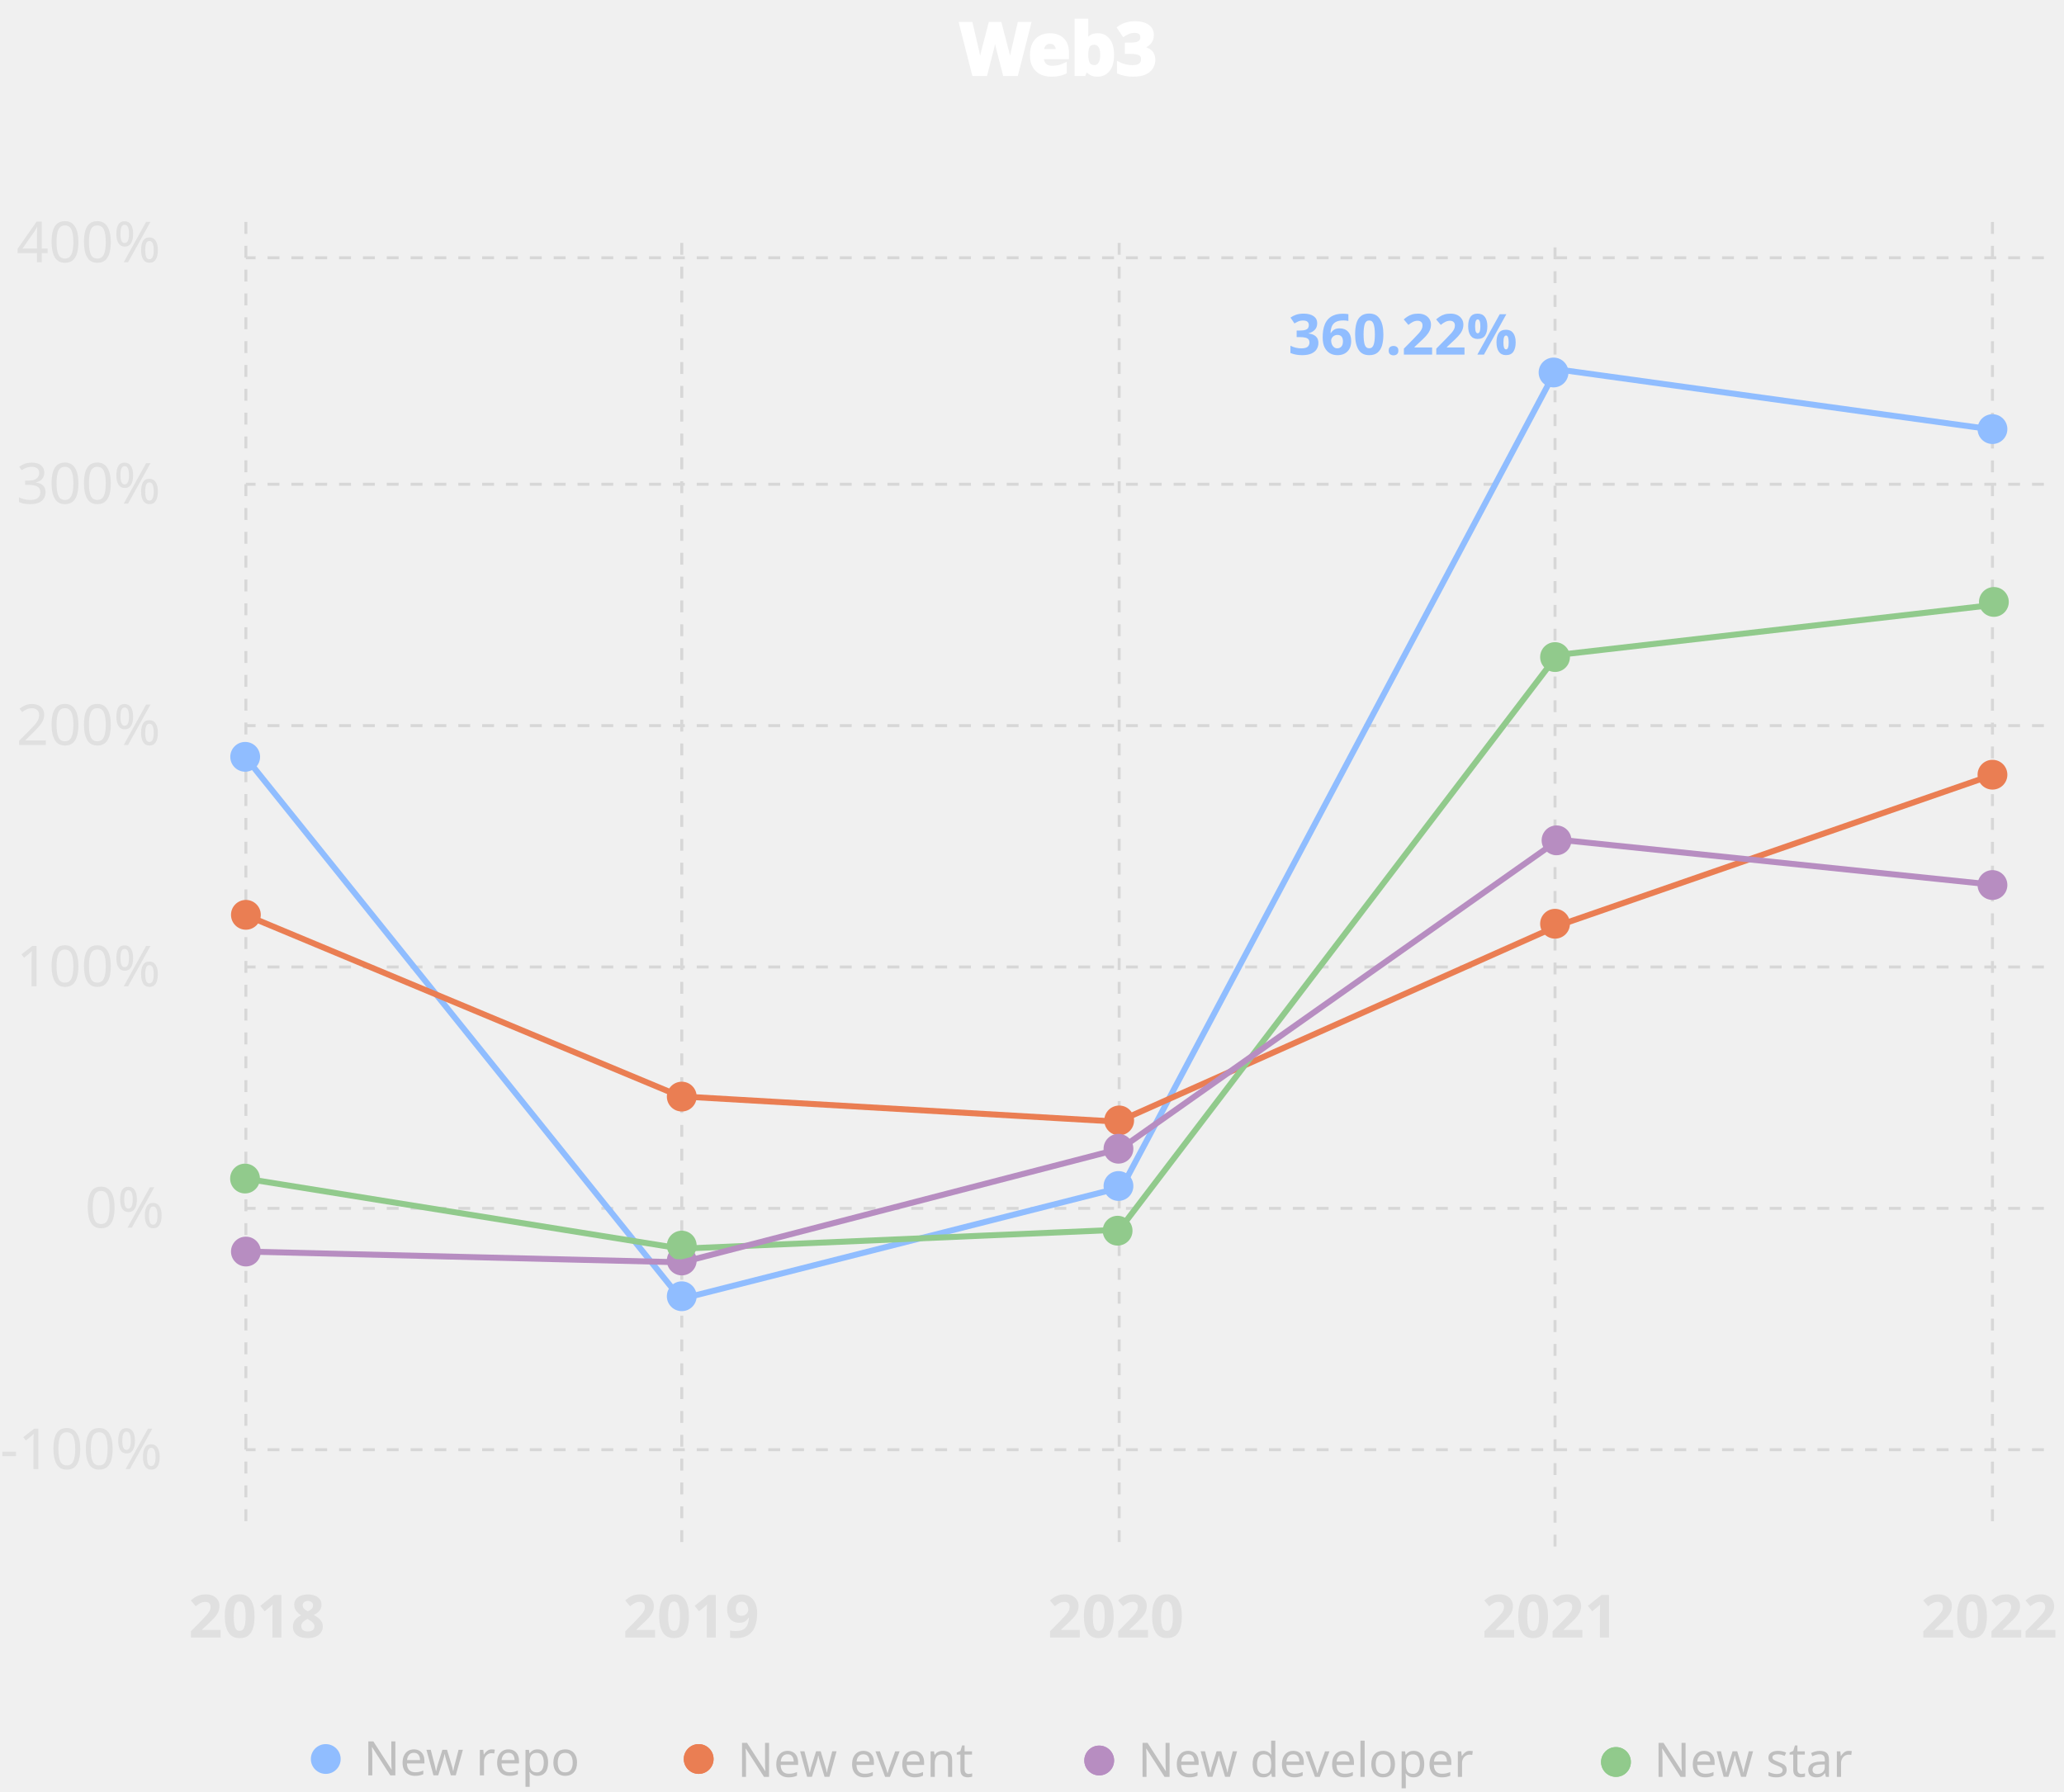
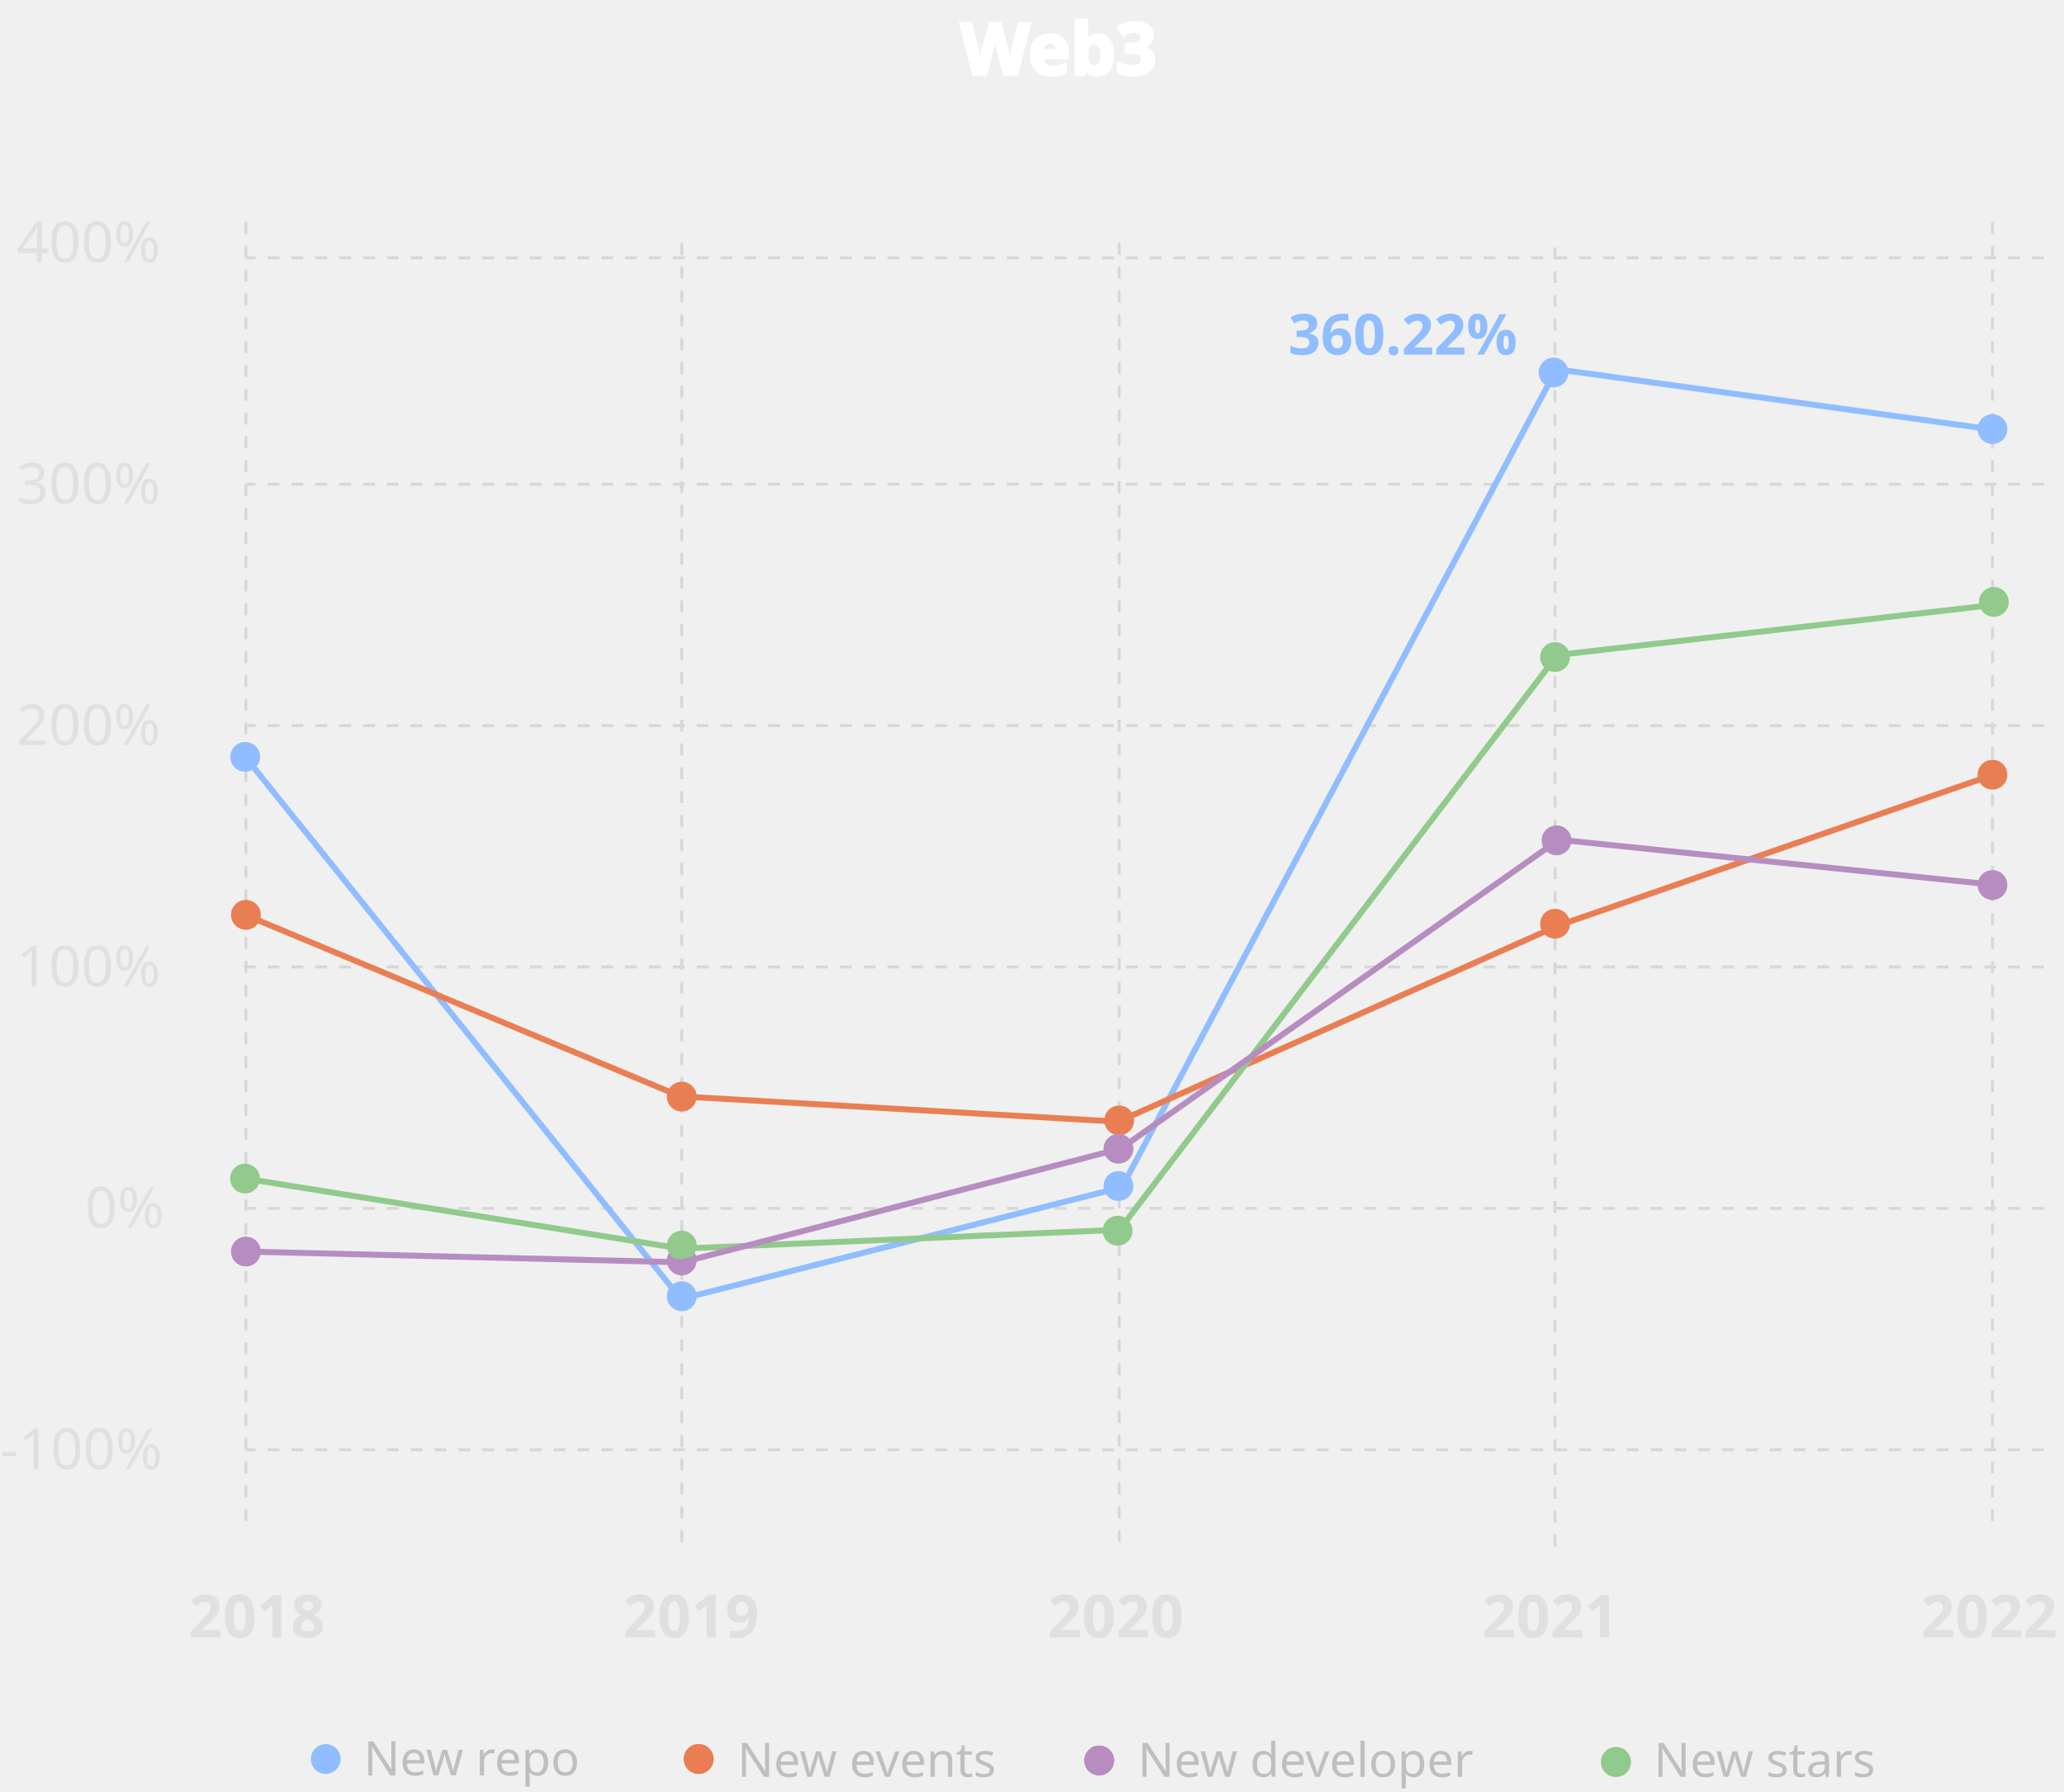
<svg xmlns="http://www.w3.org/2000/svg" width="692.5" height="601.293" viewBox="0 0 692.5 601.293">
  <g id="Web3_Chart" data-name="Web3 Chart" transform="translate(-1014.151 -7685.021)">
    <g id="组_70" data-name="组 70" transform="translate(832.913 1418)">
      <text id="Web3" transform="translate(503.5 6292.021)" fill="#fff" stroke="#fff" stroke-width="1" font-size="24" font-family="JetBrainsMono-SemiBold, JetBrains Mono" font-weight="600">
        <tspan x="0" y="0">Web3</tspan>
      </text>
      <text id="_2022" data-name="2022" transform="translate(825.738 6816.543)" fill="#e0e0e0" font-size="20" font-family="JetBrainsMono-SemiBold, JetBrains Mono" font-weight="600">
        <tspan x="0" y="0">2022</tspan>
      </text>
      <text id="_400_" data-name="400%" transform="translate(186.738 6355.021)" fill="#e0e0e0" font-size="19" font-family="JetBrainsMono-Regular, JetBrains Mono">
        <tspan x="0" y="0">400%</tspan>
      </text>
      <text id="_360.22_" data-name="360.22%" transform="translate(613.476 6386.021)" fill="#90bdff" font-size="19" font-family="JetBrainsMono-Bold, JetBrains Mono" font-weight="700">
        <tspan x="0" y="0">360.22%</tspan>
      </text>
      <text id="_300_" data-name="300%" transform="translate(186.738 6436.021)" fill="#e0e0e0" font-size="19" font-family="JetBrainsMono-Regular, JetBrains Mono">
        <tspan x="0" y="0">300%</tspan>
      </text>
      <text id="_200_" data-name="200%" transform="translate(186.738 6517.021)" fill="#e0e0e0" font-size="19" font-family="JetBrainsMono-Regular, JetBrains Mono">
        <tspan x="0" y="0">200%</tspan>
      </text>
      <text id="_100_" data-name="100%" transform="translate(186.738 6598.021)" fill="#e0e0e0" font-size="19" font-family="JetBrainsMono-Regular, JetBrains Mono">
        <tspan x="0" y="0">100%</tspan>
      </text>
      <text id="_0_" data-name="0%" transform="translate(209.738 6679.021)" fill="#e0e0e0" font-size="19" font-family="JetBrainsMono-Regular, JetBrains Mono">
        <tspan x="0" y="0">0%</tspan>
      </text>
      <text id="_-100_" data-name="-100%" transform="translate(181.238 6760.021)" fill="#e0e0e0" font-size="19" font-family="JetBrainsMono-Regular, JetBrains Mono">
        <tspan x="0" y="0">-100%</tspan>
      </text>
      <text id="_2018" data-name="2018" transform="translate(244.5 6816.543)" fill="#e0e0e0" font-size="20" font-family="JetBrainsMono-SemiBold, JetBrains Mono" font-weight="600">
        <tspan x="0" y="0">2018</tspan>
      </text>
      <text id="_2019" data-name="2019" transform="translate(390.238 6816.543)" fill="#e0e0e0" font-size="20" font-family="JetBrainsMono-SemiBold, JetBrains Mono" font-weight="600">
        <tspan x="0" y="0">2019</tspan>
      </text>
      <text id="_2020" data-name="2020" transform="translate(532.738 6816.543)" fill="#e0e0e0" font-size="20" font-family="JetBrainsMono-SemiBold, JetBrains Mono" font-weight="600">
        <tspan x="0" y="0">2020</tspan>
      </text>
      <text id="_2021" data-name="2021" transform="translate(678.476 6816.543)" fill="#e0e0e0" font-size="20" font-family="JetBrainsMono-SemiBold, JetBrains Mono" font-weight="600">
        <tspan x="0" y="0">2021</tspan>
      </text>
      <g id="组_88" data-name="组 88" opacity="0.496">
        <line id="直线_44" data-name="直线 44" y2="438" transform="translate(263.738 6341.5)" fill="none" stroke="#bfbfbf" stroke-width="1" stroke-dasharray="4" />
        <line id="直线_58" data-name="直线 58" x1="603.262" transform="translate(263.738 6353.521)" fill="none" stroke="#bfbfbf" stroke-width="1" stroke-dasharray="4" />
        <line id="直线_60" data-name="直线 60" x1="603.262" transform="translate(263.738 6429.521)" fill="none" stroke="#bfbfbf" stroke-width="1" stroke-dasharray="4" />
        <line id="直线_61" data-name="直线 61" x1="603.262" transform="translate(263.738 6510.521)" fill="none" stroke="#bfbfbf" stroke-width="1" stroke-dasharray="4" />
        <line id="直线_63" data-name="直线 63" x1="603.262" transform="translate(263.738 6591.521)" fill="none" stroke="#bfbfbf" stroke-width="1" stroke-dasharray="4" />
        <line id="直线_65" data-name="直线 65" x1="603.262" transform="translate(263.738 6672.521)" fill="none" stroke="#bfbfbf" stroke-width="1" stroke-dasharray="4" />
        <line id="直线_66" data-name="直线 66" x1="603.262" transform="translate(263.738 6753.521)" fill="none" stroke="#bfbfbf" stroke-width="1" stroke-dasharray="4" />
        <line id="直线_45" data-name="直线 45" y2="438" transform="translate(409.976 6348.521)" fill="none" stroke="#bfbfbf" stroke-width="1" stroke-dasharray="4" />
        <line id="直线_47" data-name="直线 47" y2="438" transform="translate(556.738 6348.521)" fill="none" stroke="#bfbfbf" stroke-width="1" stroke-dasharray="4" />
        <line id="直线_81" data-name="直线 81" y2="438" transform="translate(702.976 6350.021)" fill="none" stroke="#bfbfbf" stroke-width="1" stroke-dasharray="4" />
        <line id="直线_50" data-name="直线 50" y2="438" transform="translate(849.738 6341.521)" fill="none" stroke="#bfbfbf" stroke-width="1" stroke-dasharray="4" />
      </g>
      <circle id="椭圆_374" data-name="椭圆 374" cx="5" cy="5" r="5" transform="translate(258.5 6516)" fill="#90bdff" />
      <circle id="椭圆_378" data-name="椭圆 378" cx="5" cy="5" r="5" transform="translate(404.976 6697.021)" fill="#90bdff" />
      <circle id="椭圆_379" data-name="椭圆 379" cx="5" cy="5" r="5" transform="translate(551.5 6660.021)" fill="#90bdff" />
      <circle id="椭圆_380" data-name="椭圆 380" cx="5" cy="5" r="5" transform="translate(697.476 6387.021)" fill="#90bdff" />
      <circle id="椭圆_381" data-name="椭圆 381" cx="5" cy="5" r="5" transform="translate(844.738 6406.021)" fill="#90bdff" />
      <circle id="椭圆_375" data-name="椭圆 375" cx="5" cy="5" r="5" transform="translate(258.738 6569.021)" fill="#ea7e53" />
      <circle id="椭圆_382" data-name="椭圆 382" cx="5" cy="5" r="5" transform="translate(404.976 6630.021)" fill="#ea7e53" />
      <circle id="椭圆_383" data-name="椭圆 383" cx="5" cy="5" r="5" transform="translate(551.738 6638.021)" fill="#ea7e53" />
      <circle id="椭圆_384" data-name="椭圆 384" cx="5" cy="5" r="5" transform="translate(697.976 6572.021)" fill="#ea7e53" />
      <circle id="椭圆_385" data-name="椭圆 385" cx="5" cy="5" r="5" transform="translate(844.738 6522)" fill="#ea7e53" />
      <circle id="椭圆_376" data-name="椭圆 376" cx="5" cy="5" r="5" transform="translate(258.738 6682.021)" fill="#b78dc1" />
      <circle id="椭圆_386" data-name="椭圆 386" cx="5" cy="5" r="5" transform="translate(404.976 6685.021)" fill="#b78dc1" />
      <circle id="椭圆_387" data-name="椭圆 387" cx="5" cy="5" r="5" transform="translate(551.5 6647.521)" fill="#b78dc1" />
      <circle id="椭圆_388" data-name="椭圆 388" cx="5" cy="5" r="5" transform="translate(698.476 6544.021)" fill="#b78dc1" />
      <circle id="椭圆_389" data-name="椭圆 389" cx="5" cy="5" r="5" transform="translate(844.738 6559.021)" fill="#b78dc1" />
      <circle id="椭圆_377" data-name="椭圆 377" cx="5" cy="5" r="5" transform="translate(258.451 6657.521)" fill="#91ca8c" />
      <circle id="椭圆_390" data-name="椭圆 390" cx="5" cy="5" r="5" transform="translate(404.976 6680.021)" fill="#91ca8c" />
      <circle id="椭圆_391" data-name="椭圆 391" cx="5" cy="5" r="5" transform="translate(551.213 6675.021)" fill="#91ca8c" />
      <circle id="椭圆_392" data-name="椭圆 392" cx="5" cy="5" r="5" transform="translate(697.976 6482.521)" fill="#91ca8c" />
      <circle id="椭圆_393" data-name="椭圆 393" cx="5" cy="5" r="5" transform="translate(845.213 6464.021)" fill="#91ca8c" />
      <path id="路径_45" data-name="路径 45" d="M194.5,6464l146.2,181.944,147.968-37.51L634.431,6333.92l147.041,20.341" transform="translate(69 57)" fill="none" stroke="#90bdff" stroke-width="2" />
      <path id="路径_46" data-name="路径 46" d="M194.451,6517.021l146.073,60.92,146.819,8.5,147.618-65.784,146.262-50.715" transform="translate(69 57)" fill="none" stroke="#ea7e53" stroke-width="2" />
      <path id="路径_47" data-name="路径 47" d="M194.451,6605.521l146.336,23.531L487.84,6622.7,634.75,6429.832l147.214-16.914" transform="translate(69 57)" fill="none" stroke="#91ca8c" stroke-width="2" />
      <path id="路径_48" data-name="路径 48" d="M194.738,6630.021l146.373,3.619,147.146-38.165,146.984-103.67,146.4,15.185" transform="translate(69 57)" fill="none" stroke="#b78dc1" stroke-width="2" />
    </g>
    <g id="组_91" data-name="组 91" transform="translate(859.638 2666.293)">
      <circle id="椭圆_397" data-name="椭圆 397" cx="5" cy="5" r="5" transform="translate(258.809 5604.021)" fill="#90bdff" />
      <text id="New_repo" data-name="New repo" transform="translate(276.547 5614.521)" fill="#bfbfbf" font-size="16" font-family="JetBrainsMono-Regular, JetBrains Mono">
        <tspan x="0" y="0">New repo</tspan>
      </text>
      <g id="椭圆_395" data-name="椭圆 395" transform="translate(518.31 5604.521)" fill="#b78dc1" stroke="#b78dc1" stroke-width="1">
        <circle cx="5" cy="5" r="5" stroke="none" />
        <circle cx="5" cy="5" r="4.5" fill="none" />
      </g>
      <text id="New_developer" data-name="New developer" transform="translate(536.31 5615.021)" fill="#bfbfbf" font-size="16" font-family="JetBrainsMono-Regular, JetBrains Mono">
        <tspan x="0" y="0">New developer</tspan>
      </text>
      <g id="椭圆_396" data-name="椭圆 396" transform="translate(383.928 5604.021)" fill="#ea7e53" stroke="#ea7e53" stroke-width="1">
        <circle cx="5" cy="5" r="5" stroke="none" />
        <circle cx="5" cy="5" r="4.5" fill="none" />
      </g>
-       <text id="New_event" data-name="New event" transform="translate(401.928 5615.021)" fill="#bfbfbf" font-size="16" font-family="JetBrainsMono-Regular, JetBrains Mono">
-         <tspan x="0" y="0">New event</tspan>
+       <text id="New_event" data-name="New events" transform="translate(401.928 5615.021)" fill="#bfbfbf" font-size="16" font-family="JetBrainsMono-Regular, JetBrains Mono">
+         <tspan x="0" y="0">New events</tspan>
      </text>
      <g id="椭圆_394" data-name="椭圆 394" transform="translate(691.691 5605.021)" fill="#91ca8c" stroke="#90ca8b" stroke-width="1">
        <circle cx="5" cy="5" r="5" stroke="none" />
        <circle cx="5" cy="5" r="4.5" fill="none" />
      </g>
-       <text id="New_star" data-name="New star" transform="translate(709.429 5615.021)" fill="#bfbfbf" font-size="16" font-family="JetBrainsMono-Regular, JetBrains Mono">
-         <tspan x="0" y="0">New star</tspan>
+       <text id="New_star" data-name="New stars" transform="translate(709.429 5615.021)" fill="#bfbfbf" font-size="16" font-family="JetBrainsMono-Regular, JetBrains Mono">
+         <tspan x="0" y="0">New stars</tspan>
      </text>
    </g>
  </g>
</svg>
